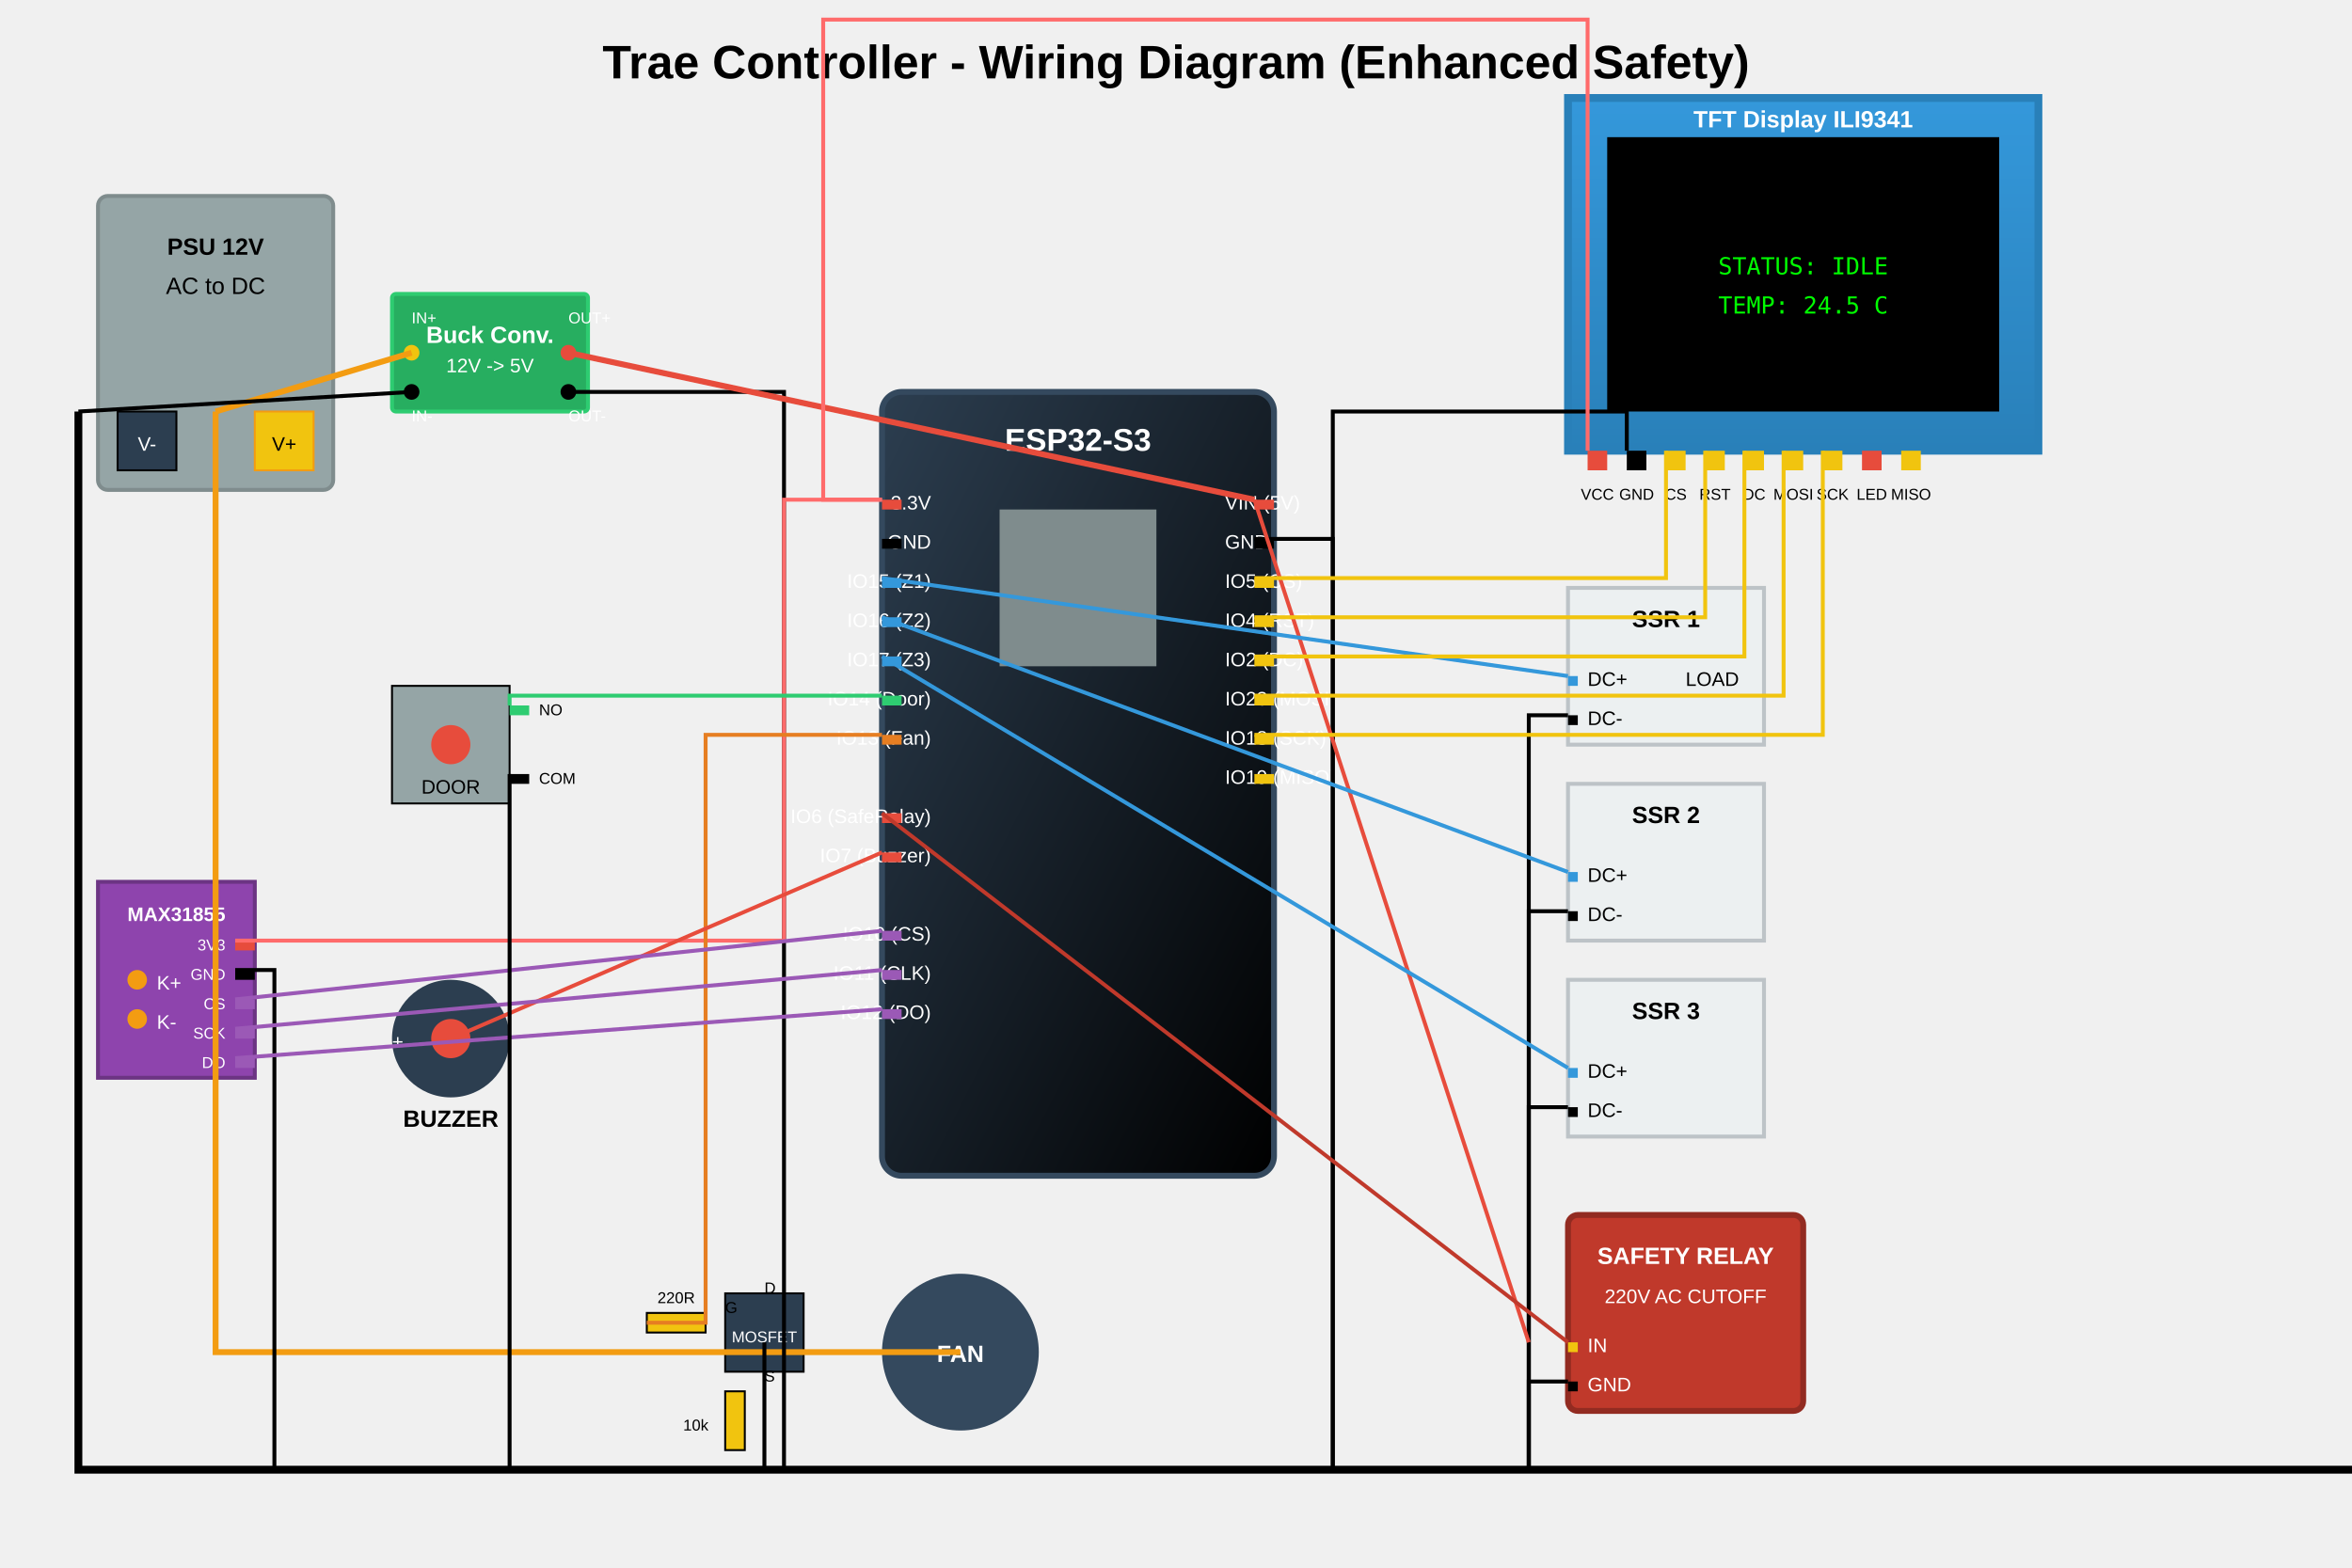
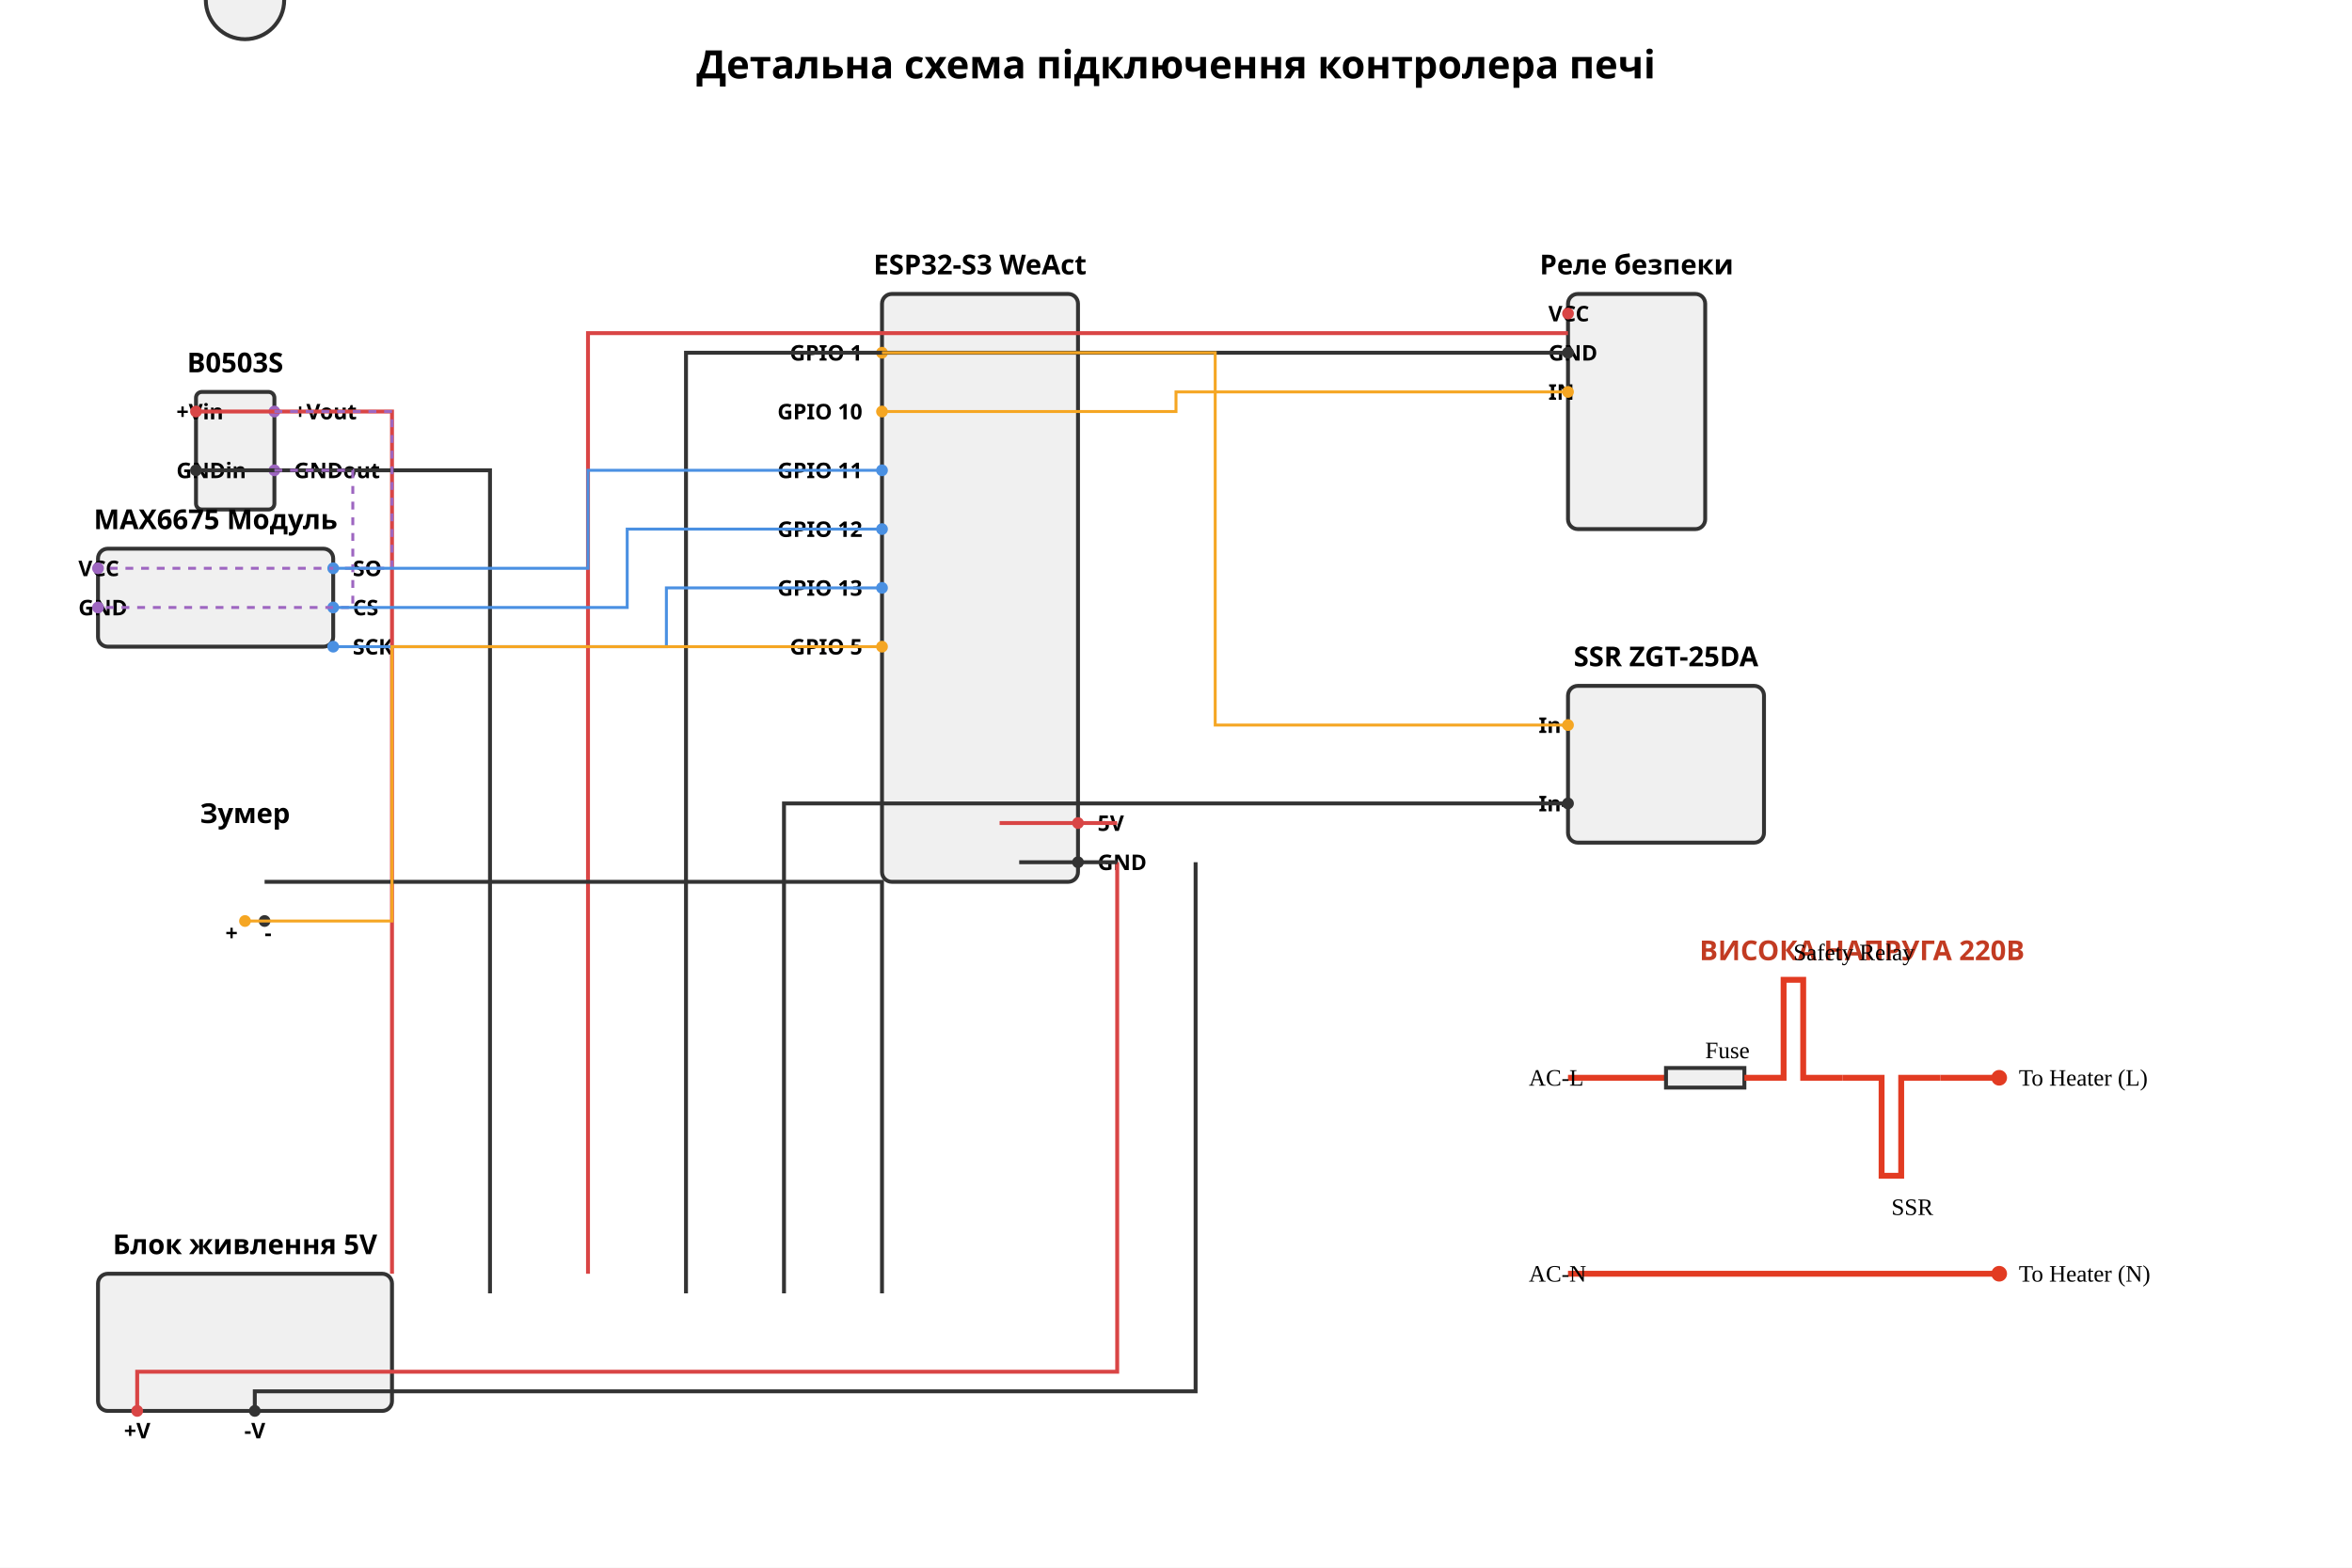
- <svg xmlns="http://www.w3.org/2000/svg" viewBox="0 0 1200 800" style="background-color:#f0f0f0; font-family: Arial, sans-serif;">
-   <text x="600" y="40" text-anchor="middle" font-size="24" font-weight="bold">Trae Controller - Wiring Diagram (Enhanced Safety)</text>
-   <defs>
-     <marker id="arrow" markerWidth="10" markerHeight="10" refX="0" refY="3" orient="auto" markerUnits="strokeWidth">
-       <path d="M0,0 L0,6 L9,3 z" fill="#000" />
-     </marker>
-     <linearGradient id="grad_pcb" x1="0%" y1="0%" x2="100%" y2="100%">
-       <stop offset="0%" style="stop-color:#2c3e50;stop-opacity:1" />
-       <stop offset="100%" style="stop-color:#000000;stop-opacity:1" />
-     </linearGradient>
-     <linearGradient id="grad_lcd" x1="0%" y1="0%" x2="0%" y2="100%">
-       <stop offset="0%" style="stop-color:#3498db;stop-opacity:1" />
-       <stop offset="100%" style="stop-color:#2980b9;stop-opacity:1" />
-     </linearGradient>
-   </defs>
-   <g transform="translate(50, 100)">
-     <rect width="120" height="150" fill="#95a5a6" stroke="#7f8c8d" stroke-width="2" rx="5" />
-     <text x="60" y="30" text-anchor="middle" font-weight="bold">PSU 12V</text>
-     <text x="60" y="50" text-anchor="middle" font-size="12">AC to DC</text>
-     <rect x="80" y="110" width="30" height="30" fill="#f1c40f" stroke="#f39c12" />
-     <text x="95" y="130" text-anchor="middle" font-size="10">V+</text>
-     <rect x="10" y="110" width="30" height="30" fill="#2c3e50" stroke="#000" />
-     <text x="25" y="130" text-anchor="middle" fill="white" font-size="10">V-</text>
+ <svg xmlns="http://www.w3.org/2000/svg" width="1200" height="800">
+   <style>
+     .bg { fill: #ffffff; }
+     .label { font: bold 14px sans-serif; }
+     .pin-label { font: bold 11px sans-serif; }
+     .component-body { fill: #f0f0f0; stroke: #333; stroke-width: 2; }
+     .title { font: bold 20px sans-serif; fill: #000; }
+     .wire-5v { stroke: #d94545; stroke-width: 2; fill: none; }
+     .wire-gnd { stroke: #333; stroke-width: 2; fill: none; }
+     .wire-spi { stroke: #4a90e2; stroke-width: 1.5; fill: none; }
+     .wire-control { stroke: #f5a623; stroke-width: 1.5; fill: none; }
+     .wire-iso { stroke: #9e66c1; stroke-width: 1.5; fill: none; stroke-dasharray: 4, 4; }
+     .wire-ac { stroke: #e23b22; stroke-width: 3; fill: none; }
+   </style>
+   <rect width="100%" height="100%" class="bg" />
+   <text x="600" y="40" text-anchor="middle" class="title">Детальна схема підключення контролера печі</text>
+   <g id="group_esp32">
+     <rect x="450" y="150" width="100" height="300" rx="5" class="component-body" />
+     <text x="500" y="140" text-anchor="middle" class="label">ESP32-S3 WeAct</text>
  </g>
-   <g transform="translate(200, 150)">
-     <rect width="100" height="60" fill="#27ae60" stroke="#2ecc71" stroke-width="2" rx="2" />
-     <text x="50" y="25" text-anchor="middle" fill="white" font-size="12" font-weight="bold">Buck Conv.</text>
-     <text x="50" y="40" text-anchor="middle" fill="white" font-size="10">12V -&gt; 5V</text>
-     <circle cx="10" cy="30" r="4" fill="#f1c40f" />
-     <text x="10" y="15" font-size="8" fill="white">IN+</text>
-     <circle cx="10" cy="50" r="4" fill="black" />
-     <text x="10" y="65" font-size="8" fill="white">IN-</text>
-     <circle cx="90" cy="30" r="4" fill="#e74c3c" />
-     <text x="90" y="15" font-size="8" fill="white">OUT+</text>
-     <circle cx="90" cy="50" r="4" fill="black" />
-     <text x="90" y="65" font-size="8" fill="white">OUT-</text>
+   <g id="group_psu">
+     <rect x="50" y="650" width="150" height="70" rx="5" class="component-body" />
+     <text x="125" y="640" text-anchor="middle" class="label">Блок живлення 5V</text>
  </g>
-   <g transform="translate(450, 200)">
-     <rect width="200" height="400" fill="url(#grad_pcb)" stroke="#34495e" stroke-width="3" rx="10" />
-     <text x="100" y="30" text-anchor="middle" fill="white" font-weight="bold" font-size="16">ESP32-S3</text>
-     <rect x="60" y="60" width="80" height="80" fill="#7f8c8d" />
-     <g font-size="10" fill="white" text-anchor="end">
-       <text x="25" y="60">3.3V</text>
-       <rect x="0" y="55" width="10" height="5" fill="#e74c3c" />
-       <text x="25" y="80">GND</text>
-       <rect x="0" y="75" width="10" height="5" fill="black" />
-       <text x="25" y="100">IO15 (Z1)</text>
-       <rect x="0" y="95" width="10" height="5" fill="#3498db" />
-       <text x="25" y="120">IO16 (Z2)</text>
-       <rect x="0" y="115" width="10" height="5" fill="#3498db" />
-       <text x="25" y="140">IO17 (Z3)</text>
-       <rect x="0" y="135" width="10" height="5" fill="#3498db" />
-       <text x="25" y="160">IO14 (Door)</text>
-       <rect x="0" y="155" width="10" height="5" fill="#2ecc71" />
-       <text x="25" y="180">IO13 (Fan)</text>
-       <rect x="0" y="175" width="10" height="5" fill="#e67e22" />
-       <text x="25" y="220">IO6 (SafeRelay)</text>
-       <rect x="0" y="215" width="10" height="5" fill="#e74c3c" />
-       <text x="25" y="240">IO7 (Buzzer)</text>
-       <rect x="0" y="235" width="10" height="5" fill="#e74c3c" />
-       <text x="25" y="280">IO10 (CS)</text>
-       <rect x="0" y="275" width="10" height="5" fill="#9b59b6" />
-       <text x="25" y="300">IO11 (CLK)</text>
-       <rect x="0" y="295" width="10" height="5" fill="#9b59b6" />
-       <text x="25" y="320">IO12 (DO)</text>
-       <rect x="0" y="315" width="10" height="5" fill="#9b59b6" />
-     </g>
-     <g font-size="10" fill="white" text-anchor="start">
-       <text x="175" y="60">VIN (5V)</text>
-       <rect x="190" y="55" width="10" height="5" fill="#e74c3c" />
-       <text x="175" y="80">GND</text>
-       <rect x="190" y="75" width="10" height="5" fill="black" />
-       <text x="175" y="100">IO5 (CS)</text>
-       <rect x="190" y="95" width="10" height="5" fill="#f1c40f" />
-       <text x="175" y="120">IO4 (RST)</text>
-       <rect x="190" y="115" width="10" height="5" fill="#f1c40f" />
-       <text x="175" y="140">IO2 (DC)</text>
-       <rect x="190" y="135" width="10" height="5" fill="#f1c40f" />
-       <text x="175" y="160">IO23 (MOSI)</text>
-       <rect x="190" y="155" width="10" height="5" fill="#f1c40f" />
-       <text x="175" y="180">IO18 (SCK)</text>
-       <rect x="190" y="175" width="10" height="5" fill="#f1c40f" />
-       <text x="175" y="200">IO19 (MISO)</text>
-       <rect x="190" y="195" width="10" height="5" fill="#f1c40f" />
-     </g>
+   <g id="group_isolator">
+     <rect x="100" y="200" width="40" height="60" rx="3" class="component-body" />
+     <text x="120" y="190" text-anchor="middle" class="label">B0503S</text>
  </g>
-   <g transform="translate(800, 50)">
-     <rect width="240" height="180" fill="url(#grad_lcd)" stroke="#2980b9" stroke-width="4" />
-     <rect x="20" y="20" width="200" height="140" fill="#000" />
-     <text x="120" y="90" text-anchor="middle" fill="#0f0" font-family="monospace">STATUS: IDLE</text>
-     <text x="120" y="110" text-anchor="middle" fill="#0f0" font-family="monospace">TEMP: 24.5 C</text>
-     <text x="120" y="15" fill="white" text-anchor="middle" font-weight="bold">TFT Display ILI9341</text>
-     <g transform="translate(0, 180)">
-       <rect x="10" y="0" width="10" height="10" fill="#e74c3c" />
-       <text x="15" y="25" text-anchor="middle" font-size="8">VCC</text>
-       <rect x="30" y="0" width="10" height="10" fill="black" />
-       <text x="35" y="25" text-anchor="middle" font-size="8">GND</text>
-       <rect x="50" y="0" width="10" height="10" fill="#f1c40f" />
-       <text x="55" y="25" text-anchor="middle" font-size="8">CS</text>
-       <rect x="70" y="0" width="10" height="10" fill="#f1c40f" />
-       <text x="75" y="25" text-anchor="middle" font-size="8">RST</text>
-       <rect x="90" y="0" width="10" height="10" fill="#f1c40f" />
-       <text x="95" y="25" text-anchor="middle" font-size="8">DC</text>
-       <rect x="110" y="0" width="10" height="10" fill="#f1c40f" />
-       <text x="115" y="25" text-anchor="middle" font-size="8">MOSI</text>
-       <rect x="130" y="0" width="10" height="10" fill="#f1c40f" />
-       <text x="135" y="25" text-anchor="middle" font-size="8">SCK</text>
-       <rect x="150" y="0" width="10" height="10" fill="#e74c3c" />
-       <text x="155" y="25" text-anchor="middle" font-size="8">LED</text>
-       <rect x="170" y="0" width="10" height="10" fill="#f1c40f" />
-       <text x="175" y="25" text-anchor="middle" font-size="8">MISO</text>
-     </g>
+   <g id="group_max6675">
+     <rect x="50" y="280" width="120" height="50" rx="5" class="component-body" />
+     <text x="110" y="270" text-anchor="middle" class="label">MAX6675 Модуль</text>
  </g>
-   <g transform="translate(50, 450)">
-     <rect width="80" height="100" fill="#8e44ad" stroke="#6c3483" stroke-width="2" />
-     <text x="40" y="20" text-anchor="middle" fill="white" font-weight="bold" font-size="10">MAX31855</text>
-     <circle cx="20" cy="50" r="5" fill="#f39c12" />
-     <text x="30" y="55" font-size="10" fill="white">K+</text>
-     <circle cx="20" cy="70" r="5" fill="#f39c12" />
-     <text x="30" y="75" font-size="10" fill="white">K-</text>
-     <rect x="70" y="30" width="10" height="5" fill="#e74c3c" />
-     <text x="65" y="35" text-anchor="end" font-size="8" fill="white">3V3</text>
-     <rect x="70" y="45" width="10" height="5" fill="black" />
-     <text x="65" y="50" text-anchor="end" font-size="8" fill="white">GND</text>
-     <rect x="70" y="60" width="10" height="5" fill="#9b59b6" />
-     <text x="65" y="65" text-anchor="end" font-size="8" fill="white">CS</text>
-     <rect x="70" y="75" width="10" height="5" fill="#9b59b6" />
-     <text x="65" y="80" text-anchor="end" font-size="8" fill="white">SCK</text>
-     <rect x="70" y="90" width="10" height="5" fill="#9b59b6" />
-     <text x="65" y="95" text-anchor="end" font-size="8" fill="white">DO</text>
+   <g id="group_safety_relay">
+     <rect x="800" y="150" width="70" height="120" rx="5" class="component-body" />
+     <text x="835" y="140" text-anchor="middle" class="label">Реле безпеки</text>
  </g>
-   <g transform="translate(800, 300)">
-     <g>
-       <rect width="100" height="80" fill="#ecf0f1" stroke="#bdc3c7" stroke-width="2" />
-       <text x="50" y="20" text-anchor="middle" font-weight="bold">SSR 1</text>
-       <text x="10" y="50" font-size="10">DC+</text>
-       <rect x="0" y="45" width="5" height="5" fill="#3498db" />
-       <text x="10" y="70" font-size="10">DC-</text>
-       <rect x="0" y="65" width="5" height="5" fill="black" />
-       <text x="60" y="50" font-size="10">LOAD</text>
-     </g>
-     <g transform="translate(0, 100)">
-       <rect width="100" height="80" fill="#ecf0f1" stroke="#bdc3c7" stroke-width="2" />
-       <text x="50" y="20" text-anchor="middle" font-weight="bold">SSR 2</text>
-       <text x="10" y="50" font-size="10">DC+</text>
-       <rect x="0" y="45" width="5" height="5" fill="#3498db" />
-       <text x="10" y="70" font-size="10">DC-</text>
-       <rect x="0" y="65" width="5" height="5" fill="black" />
-     </g>
-     <g transform="translate(0, 200)">
-       <rect width="100" height="80" fill="#ecf0f1" stroke="#bdc3c7" stroke-width="2" />
-       <text x="50" y="20" text-anchor="middle" font-weight="bold">SSR 3</text>
-       <text x="10" y="50" font-size="10">DC+</text>
-       <rect x="0" y="45" width="5" height="5" fill="#3498db" />
-       <text x="10" y="70" font-size="10">DC-</text>
-       <rect x="0" y="65" width="5" height="5" fill="black" />
-     </g>
+   <g id="group_ssr">
+     <rect x="800" y="350" width="100" height="80" rx="5" class="component-body" />
+     <text x="850" y="340" text-anchor="middle" class="label">SSR ZGT-25DA</text>
  </g>
-   <g transform="translate(800, 620)">
-     <rect width="120" height="100" fill="#c0392b" stroke="#922b21" stroke-width="3" rx="5" />
-     <text x="60" y="25" text-anchor="middle" fill="white" font-weight="bold">SAFETY RELAY</text>
-     <text x="60" y="45" text-anchor="middle" fill="white" font-size="10">220V AC CUTOFF</text>
-     <text x="10" y="70" fill="white" font-size="10">IN</text>
-     <rect x="0" y="65" width="5" height="5" fill="#f1c40f" />
-     <text x="10" y="90" fill="white" font-size="10">GND</text>
-     <rect x="0" y="85" width="5" height="5" fill="black" />
+   <g id="group_buzzer">
+     <circle cx="125" y="450" r="20" class="component-body" />
+     <text x="125" y="420" text-anchor="middle" class="label">Зумер</text>
  </g>
-   <g transform="translate(200, 500)">
-     <circle cx="30" cy="30" r="30" fill="#2c3e50" />
-     <circle cx="30" cy="30" r="10" fill="#e74c3c" />
-     <text x="30" y="75" text-anchor="middle" font-weight="bold">BUZZER</text>
-     <text x="0" y="35" fill="white" font-size="10">+</text>
+   <text x="440" y="184" text-anchor="end" class="pin-label">GPIO 1</text>
+   <circle id="esp_p1" cx="450" cy="180" r="3" fill="#f5a623" />
+   <text x="440" y="214" text-anchor="end" class="pin-label">GPIO 10</text>
+   <circle id="esp_p10" cx="450" cy="210" r="3" fill="#f5a623" />
+   <text x="440" y="244" text-anchor="end" class="pin-label">GPIO 11</text>
+   <circle id="esp_p11" cx="450" cy="240" r="3" fill="#4a90e2" />
+   <text x="440" y="274" text-anchor="end" class="pin-label">GPIO 12</text>
+   <circle id="esp_p12" cx="450" cy="270" r="3" fill="#4a90e2" />
+   <text x="440" y="304" text-anchor="end" class="pin-label">GPIO 13</text>
+   <circle id="esp_p13" cx="450" cy="300" r="3" fill="#4a90e2" />
+   <text x="440" y="334" text-anchor="end" class="pin-label">GPIO 5</text>
+   <circle id="esp_p5" cx="450" cy="330" r="3" fill="#f5a623" />
+   <text x="560" y="424" text-anchor="start" class="pin-label">5V</text>
+   <circle id="esp_5v" cx="550" cy="420" r="3" fill="#d94545" />
+   <text x="560" y="444" text-anchor="start" class="pin-label">GND</text>
+   <circle id="esp_gnd" cx="550" cy="440" r="3" fill="#333" />
+   <text x="70" y="734" text-anchor="middle" class="pin-label">+V</text>
+   <circle id="psu_v_pos" cx="70" cy="720" r="3" fill="#d94545" />
+   <text x="130" y="734" text-anchor="middle" class="pin-label">-V</text>
+   <circle id="psu_v_neg" cx="130" cy="720" r="3" fill="#333" />
+   <text x="90" y="214" class="pin-label">+Vin</text>
+   <circle id="iso_vin" cx="100" cy="210" r="3" fill="#d94545" />
+   <text x="90" y="244" class="pin-label">GNDin</text>
+   <circle id="iso_gnin" cx="100" cy="240" r="3" fill="#333" />
+   <text x="150" y="214" class="pin-label">+Vout</text>
+   <circle id="iso_vout" cx="140" cy="210" r="3" fill="#9e66c1" />
+   <text x="150" y="244" class="pin-label">GNDout</text>
+   <circle id="iso_gout" cx="140" cy="240" r="3" fill="#9e66c1" />
+   <text x="40" y="294" class="pin-label">VCC</text>
+   <circle id="max_vcc" cx="50" cy="290" r="3" fill="#9e66c1" />
+   <text x="40" y="314" class="pin-label">GND</text>
+   <circle id="max_gnd" cx="50" cy="310" r="3" fill="#9e66c1" />
+   <text x="180" y="294" class="pin-label">SO</text>
+   <circle id="max_so" cx="170" cy="290" r="3" fill="#4a90e2" />
+   <text x="180" y="314" class="pin-label">CS</text>
+   <circle id="max_cs" cx="170" cy="310" r="3" fill="#4a90e2" />
+   <text x="180" y="334" class="pin-label">SCK</text>
+   <circle id="max_sck" cx="170" cy="330" r="3" fill="#4a90e2" />
+   <text x="790" y="164" class="pin-label">VCC</text>
+   <circle id="relay_vcc" cx="800" cy="160" r="3" fill="#d94545" />
+   <text x="790" y="184" class="pin-label">GND</text>
+   <circle id="relay_gnd" cx="800" cy="180" r="3" fill="#333" />
+   <text x="790" y="204" class="pin-label">IN</text>
+   <circle id="relay_in" cx="800" cy="200" r="3" fill="#f5a623" />
+   <text x="785" y="374" class="pin-label">In+</text>
+   <circle id="ssr_in_pos" cx="800" cy="370" r="3" fill="#f5a623" />
+   <text x="785" y="414" class="pin-label">In-</text>
+   <circle id="ssr_in_neg" cx="800" cy="410" r="3" fill="#333" />
+   <text x="115" y="480" class="pin-label">+</text>
+   <circle id="buzz_pos" cx="125" cy="470" r="3" fill="#f5a623" />
+   <text x="135" y="480" class="pin-label">-</text>
+   <circle id="buzz_neg" cx="135" cy="470" r="3" fill="#333" />
+   <path d="M 70 720 v -20 h 500 v -260" class="wire-5v" />
+   <path d="M 130 720 v -10 h 480 v -270" class="wire-gnd" />
+   <path d="M 570 420 h -60" class="wire-5v" />
+   <path d="M 570 440 h -50" class="wire-gnd" />
+   <path d="M 200 650 v -440 H 100" class="wire-5v" />
+   <path d="M 300 650 v -480 H 800" class="wire-5v" />
+   <path d="M 250 660 v -420 H 100" class="wire-gnd" />
+   <path d="M 350 660 v -480 H 800" class="wire-gnd" />
+   <path d="M 400 660 v -250 H 800" class="wire-gnd" />
+   <path d="M 450 660 v -210 H 135" class="wire-gnd" />
+   <path d="M 140 210 H 200 v 80 H 50" class="wire-iso" />
+   <path d="M 140 240 H 180 v 70 H 50" class="wire-iso" />
+   <path d="M 170 290 H 300 v -50 H 450" class="wire-spi" />
+   <path d="M 170 310 H 320 v -40 H 450" class="wire-spi" />
+   <path d="M 170 330 H 340 v -30 H 450" class="wire-spi" />
+   <path d="M 800 200 H 600 v 10 H 450" class="wire-control" />
+   <path d="M 800 370 H 620 v -190 H 450" class="wire-control" />
+   <path d="M 125 470 H 200 v -140 H 450" class="wire-control" />
+   <g transform="translate(800, 500)">
+     <text x="150" y="-10" text-anchor="middle" class="label" fill="#c23b22">ВИСОКА НАПРУГА 220В</text>
+     <path d="M 0 50 L 50 50" class="wire-ac" />
+     <text x="-20" y="54">AC-L</text>
+     <rect x="50" y="45" width="40" height="10" class="component-body" />
+     <text x="70" y="40">Fuse</text>
+     <path d="M 90 50 L 110 50 V 0 H 120 V 50 L 140 50" class="wire-ac" />
+     <text x="115" y="-10">Safety Relay</text>
+     <path d="M 140 50 L 160 50 V 100 H 170 V 50 L 190 50" class="wire-ac" />
+     <text x="165" y="120">SSR</text>
+     <path d="M 190 50 L 220 50" class="wire-ac" />
+     <circle cx="220" cy="50" r="4" fill="#e23b22" />
+     <text x="230" y="54">To Heater (L)</text>
+     <path d="M 0 150 L 220 150" class="wire-ac" />
+     <text x="-20" y="154">AC-N</text>
+     <circle cx="220" cy="150" r="4" fill="#e23b22" />
+     <text x="230" y="154">To Heater (N)</text>
  </g>
-   <g transform="translate(450, 650)">
-     <rect width="80" height="80" fill="#34495e" rx="40" />
-     <text x="40" y="45" text-anchor="middle" fill="white" font-weight="bold">FAN</text>
-     <g transform="translate(-80, 10)">
-       <rect width="40" height="40" fill="#2c3e50" stroke="black" />
-       <text x="20" y="25" text-anchor="middle" fill="white" font-size="8">MOSFET</text>
-       <text x="0" y="10" font-size="8">G</text>
-       <text x="20" y="45" font-size="8">S</text>
-       <text x="20" y="0" font-size="8">D</text>
-     </g>
-     <rect x="-120" y="20" width="30" height="10" fill="#f1c40f" stroke="black" />
-     <text x="-105" y="15" text-anchor="middle" font-size="8">220R</text>
-     <rect x="-80" y="60" width="10" height="30" fill="#f1c40f" stroke="black" />
-     <text x="-95" y="80" text-anchor="middle" font-size="8">10k</text>
-   </g>
-   <g transform="translate(200, 350)">
-     <rect width="60" height="60" fill="#95a5a6" stroke="black" />
-     <circle cx="30" cy="30" r="10" fill="#e74c3c" />
-     <text x="30" y="55" text-anchor="middle" font-size="10">DOOR</text>
-     <rect x="60" y="10" width="10" height="5" fill="#2ecc71" />
-     <text x="75" y="15" font-size="8">NO</text>
-     <rect x="60" y="45" width="10" height="5" fill="black" />
-     <text x="75" y="50" font-size="8">COM</text>
-   </g>
-   <path d="M110 210 L110 690 L490 690" stroke="#f39c12" stroke-width="3" fill="none" />
-   <path d="M110 210 L210 180" stroke="#f39c12" stroke-width="3" fill="none" />
-   <path d="M40 210 L40 750 L1200 750" stroke="black" stroke-width="4" fill="none" />
-   <path d="M40 210 L210 200" stroke="black" stroke-width="2" fill="none" />
-   <path d="M290 200 L400 200 L400 750" stroke="black" stroke-width="2" fill="none" />
-   <path d="M640 275 L680 275 L680 750" stroke="black" stroke-width="2" fill="none" />
-   <path d="M800 365 L780 365 L780 750" stroke="black" stroke-width="2" fill="none" />
-   <path d="M800 465 L780 465 L780 750" stroke="black" stroke-width="2" fill="none" />
-   <path d="M800 565 L780 565 L780 750" stroke="black" stroke-width="2" fill="none" />
-   <path d="M120 495 L140 495 L140 750" stroke="black" stroke-width="2" fill="none" />
-   <path d="M830 230 L830 210 L680 210 L680 750" stroke="black" stroke-width="2" fill="none" />
-   <path d="M390 685 L390 750" stroke="black" stroke-width="2" fill="none" />
-   <path d="M800 705 L780 705 L780 750" stroke="black" stroke-width="2" fill="none" />
-   <path d="M290 180 L640 255" stroke="#e74c3c" stroke-width="3" fill="none" />
-   <path d="M640 255 L780 685" stroke="#e74c3c" stroke-width="2" fill="none" />
-   <path d="M450 255 L400 255 L400 480 L120 480" stroke="#ff6b6b" stroke-width="2" fill="none" />
-   <path d="M450 255 L420 255 L420 10 L810 10 L810 230" stroke="#ff6b6b" stroke-width="2" fill="none" />
-   <path d="M450 375 L360 375 L360 675 L330 675" stroke="#e67e22" stroke-width="2" fill="none" />
-   <path d="M450 295 L800 345" stroke="#3498db" stroke-width="2" fill="none" />
-   <path d="M450 315 L800 445" stroke="#3498db" stroke-width="2" fill="none" />
-   <path d="M450 335 L800 545" stroke="#3498db" stroke-width="2" fill="none" />
-   <path d="M450 415 L800 685" stroke="#c0392b" stroke-width="2" fill="none" />
-   <path d="M450 435 L230 530" stroke="#e74c3c" stroke-width="2" fill="none" />
-   <path d="M640 295 L850 295 L850 230" stroke="#f1c40f" stroke-width="2" fill="none" />
-   <path d="M640 315 L870 315 L870 230" stroke="#f1c40f" stroke-width="2" fill="none" />
-   <path d="M640 335 L890 335 L890 230" stroke="#f1c40f" stroke-width="2" fill="none" />
-   <path d="M640 355 L910 355 L910 230" stroke="#f1c40f" stroke-width="2" fill="none" />
-   <path d="M640 375 L930 375 L930 230" stroke="#f1c40f" stroke-width="2" fill="none" />
-   <path d="M450 475 L120 510" stroke="#9b59b6" stroke-width="2" fill="none" />
-   <path d="M450 495 L120 525" stroke="#9b59b6" stroke-width="2" fill="none" />
-   <path d="M450 515 L120 540" stroke="#9b59b6" stroke-width="2" fill="none" />
-   <path d="M450 355 L260 355 L260 360" stroke="#2ecc71" stroke-width="2" fill="none" />
-   <path d="M260 395 L260 750" stroke="black" stroke-width="2" fill="none" />
</svg>
